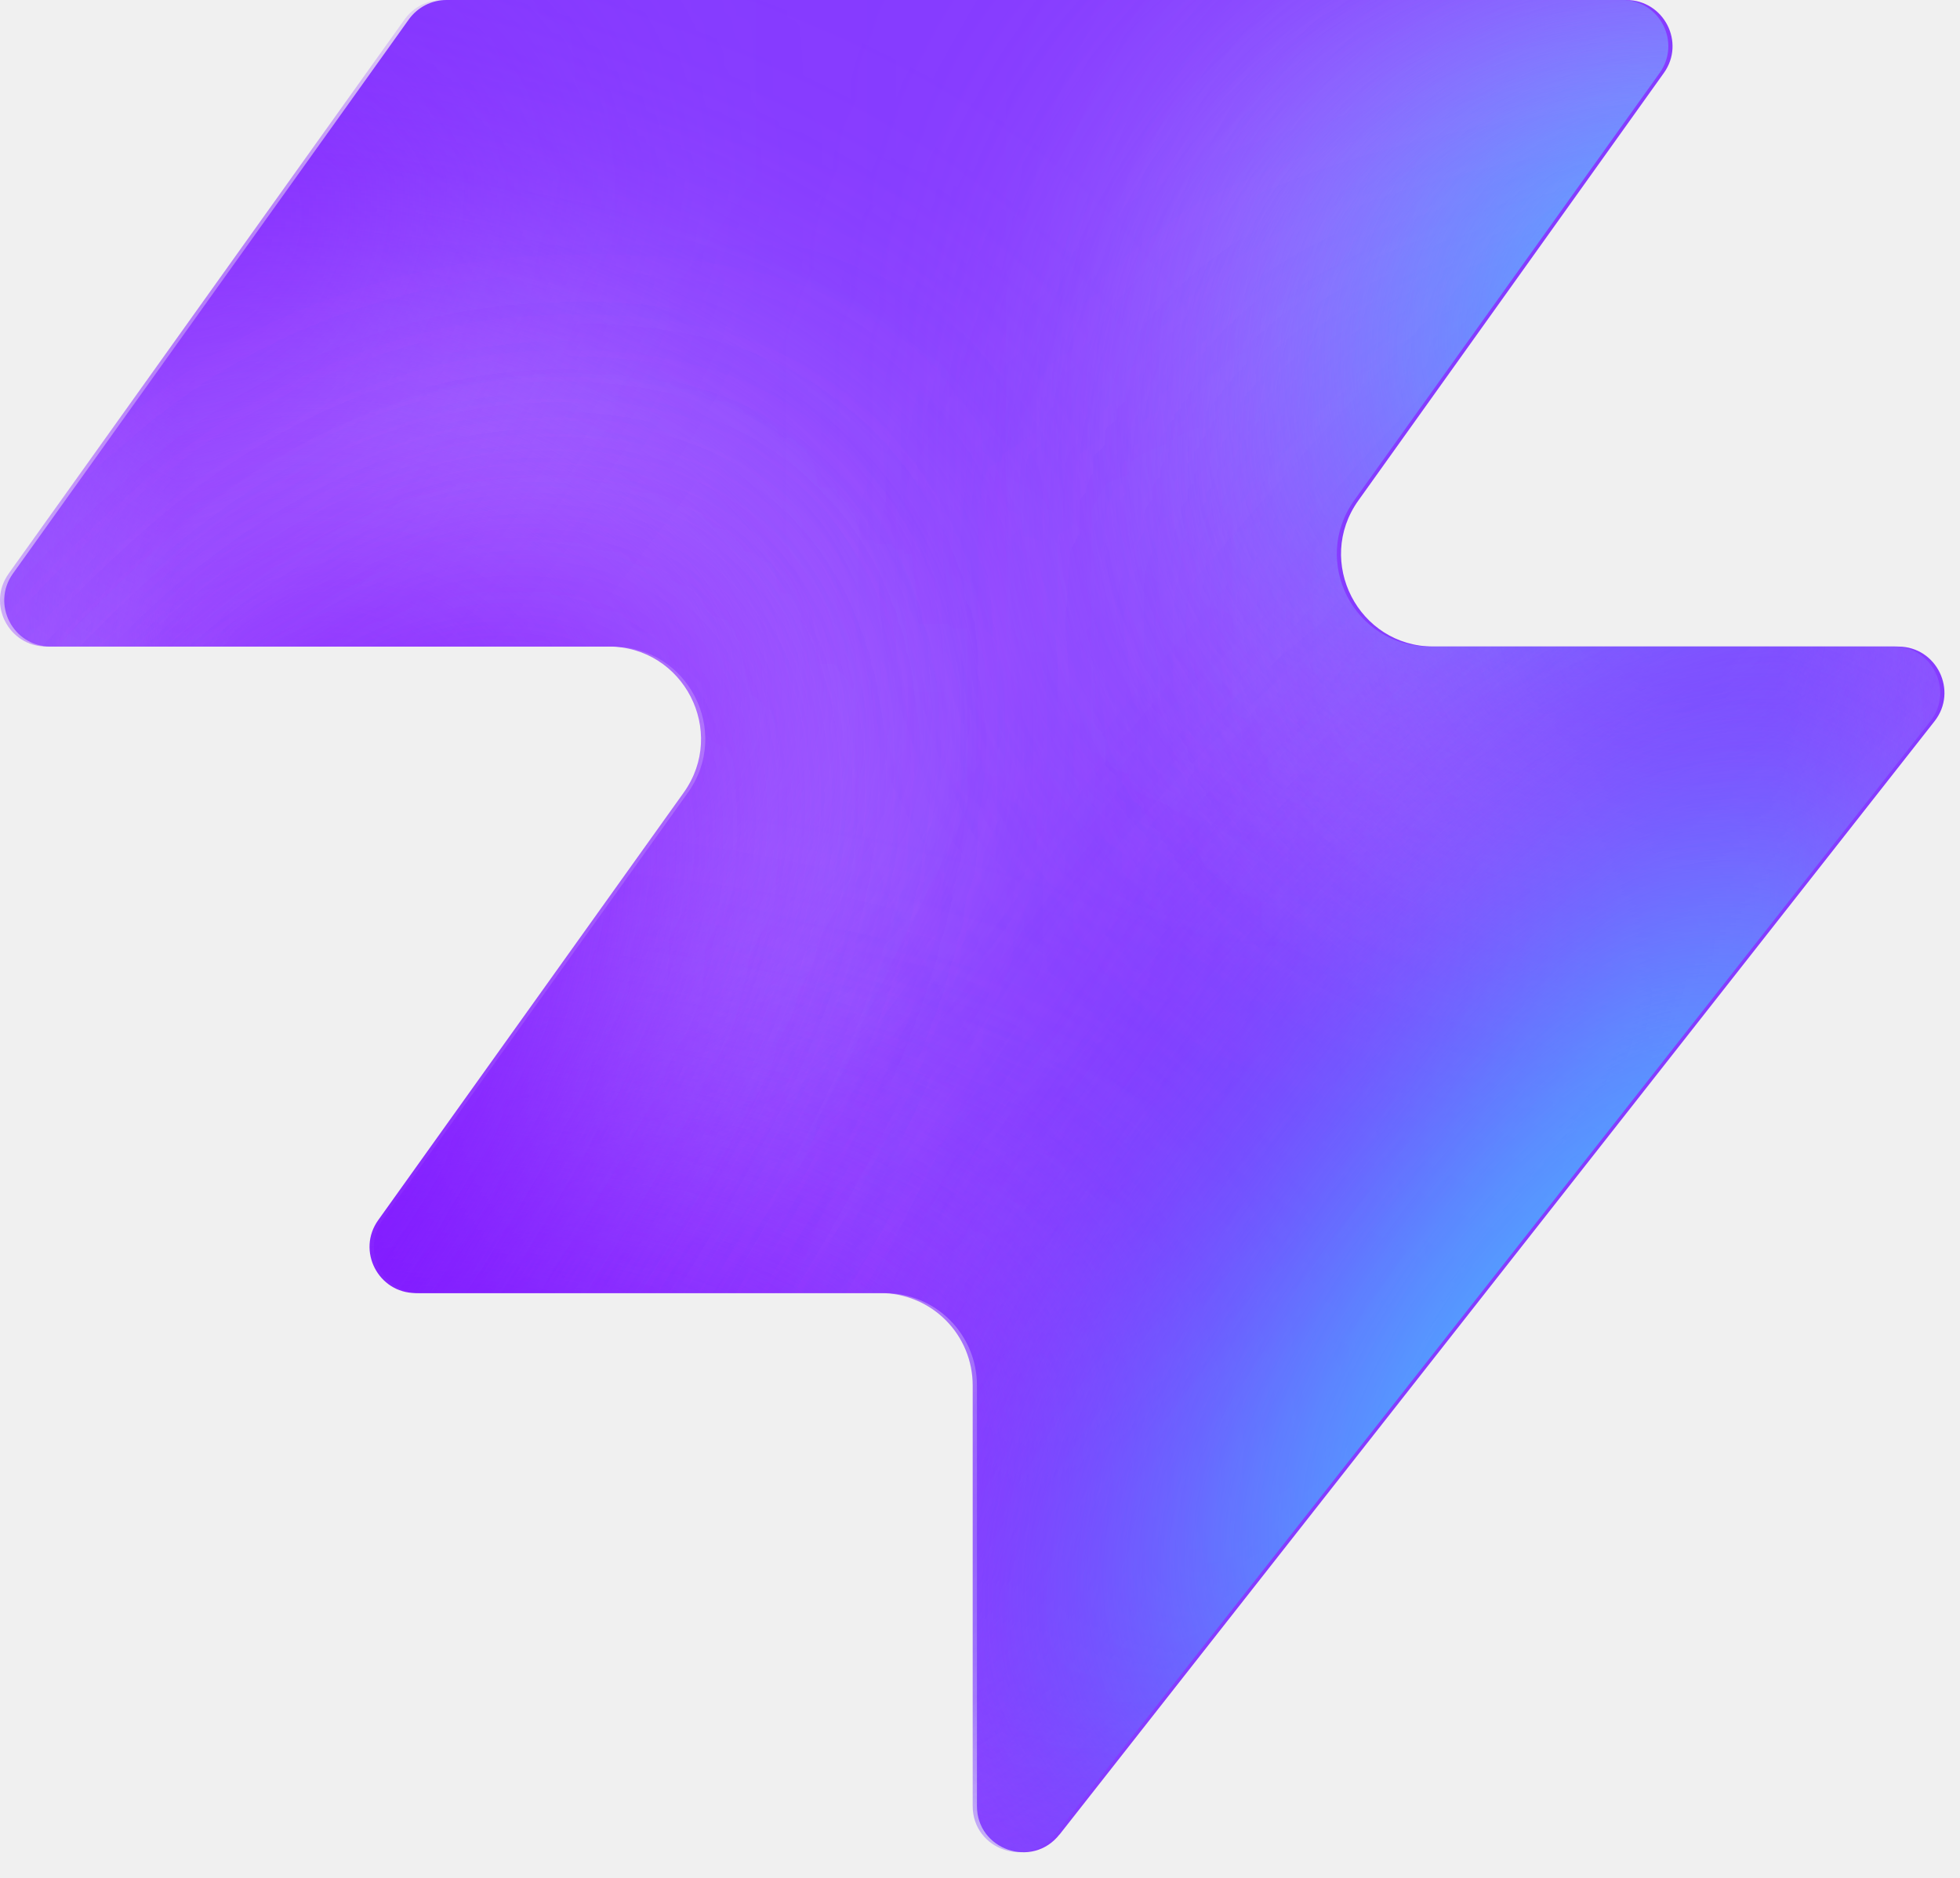
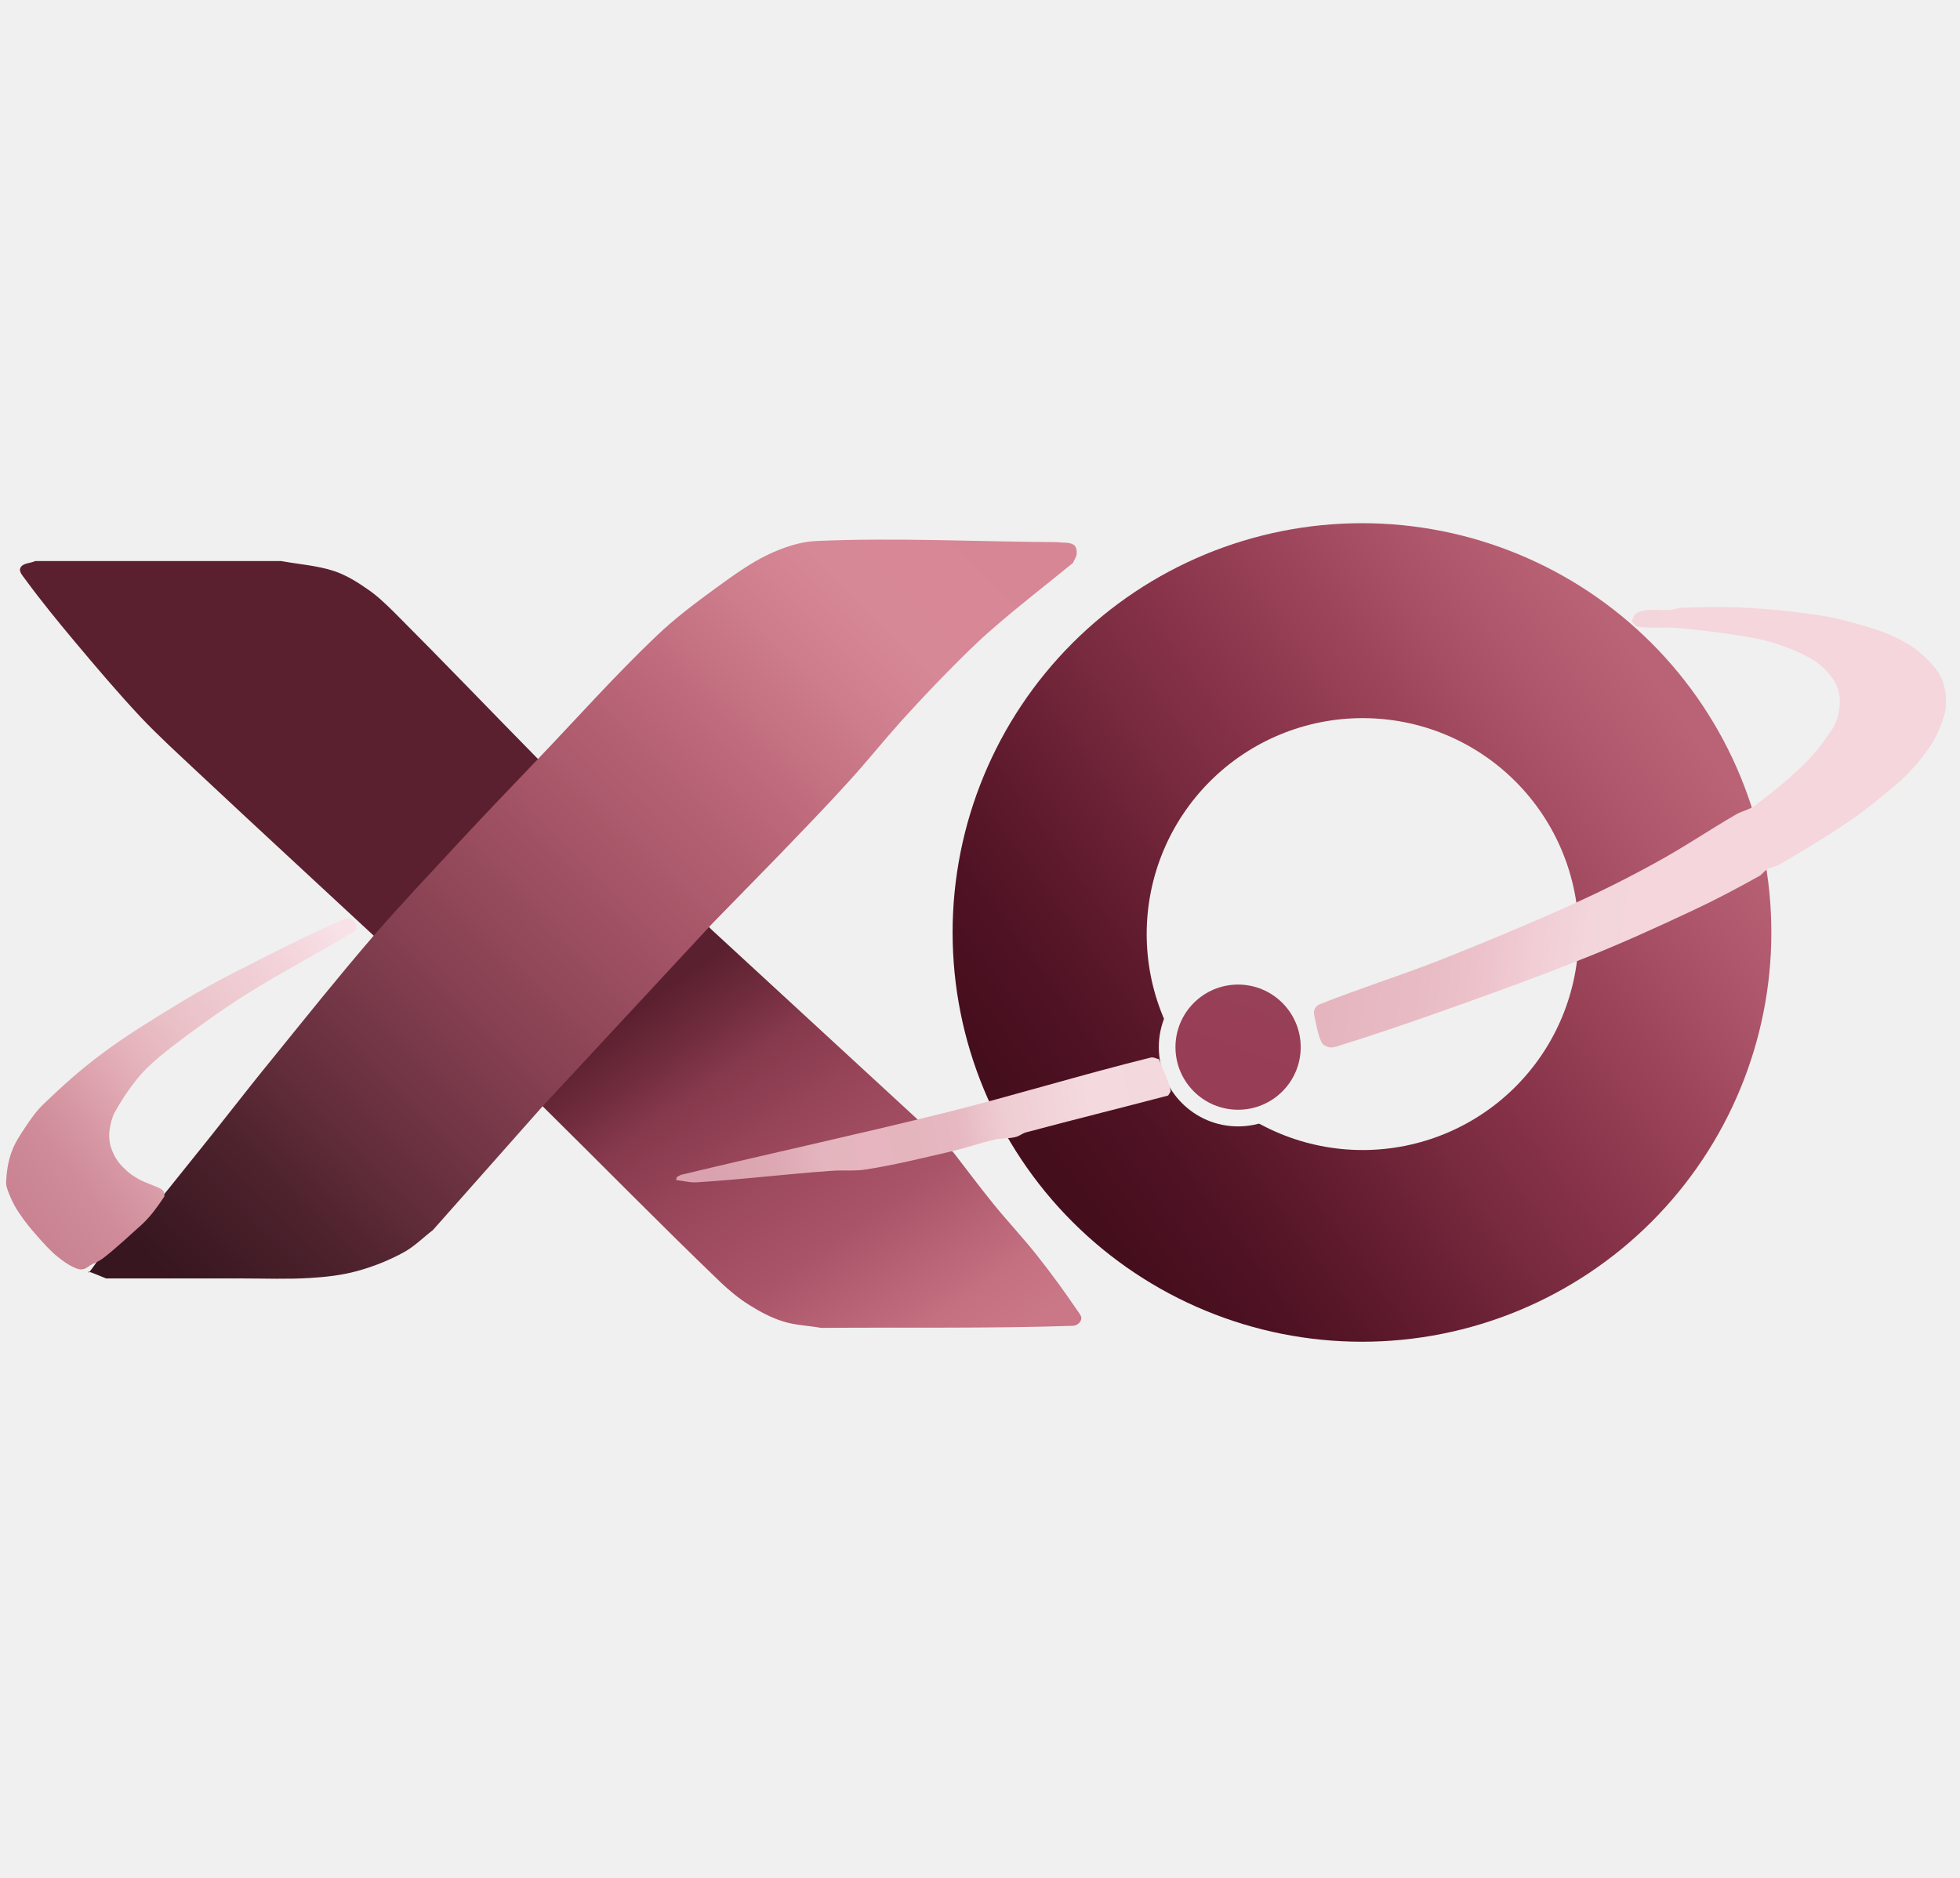
- <svg xmlns="http://www.w3.org/2000/svg" width="48" height="46" fill="none" viewBox="0 0 48 46">
-   <path fill="#863bff" d="M25.946 44.938c-.664.845-2.021.375-2.021-.698V33.937a2.26 2.26 0 0 0-2.262-2.262H10.287c-.92 0-1.456-1.04-.92-1.788l7.48-10.471c1.07-1.497 0-3.578-1.842-3.578H1.237c-.92 0-1.456-1.04-.92-1.788L10.013.474c.214-.297.556-.474.92-.474h28.894c.92 0 1.456 1.04.92 1.788l-7.48 10.471c-1.07 1.498 0 3.579 1.842 3.579h11.377c.943 0 1.473 1.088.89 1.83L25.947 44.94z" style="fill:#863bff;fill:color(display-p3 .525 .23 1);fill-opacity:1" />
-   <mask id="a" width="48" height="46" x="0" y="0" maskUnits="userSpaceOnUse" style="mask-type:alpha">
-     <path fill="#000" d="M25.842 44.938c-.664.844-2.021.375-2.021-.698V33.937a2.26 2.26 0 0 0-2.262-2.262H10.183c-.92 0-1.456-1.04-.92-1.788l7.48-10.471c1.07-1.498 0-3.579-1.842-3.579H1.133c-.92 0-1.456-1.04-.92-1.787L9.91.473c.214-.297.556-.474.92-.474h28.894c.92 0 1.456 1.04.92 1.788l-7.48 10.471c-1.07 1.498 0 3.578 1.842 3.578h11.377c.943 0 1.473 1.088.89 1.832L25.843 44.94z" style="fill:#000;fill-opacity:1" />
+ <svg xmlns="http://www.w3.org/2000/svg" width="48" height="46" viewBox="0 0 48 46" fill="none">
+   <path d="M0.863 13.744H6.888C7.318 13.823 7.759 13.851 8.178 13.987C8.467 14.084 8.738 14.248 8.987 14.423C9.225 14.581 9.434 14.785 9.638 14.983C10.837 16.183 12.008 17.405 13.197 18.615L17.44 22.785L23.352 28.233C23.68 28.658 23.997 29.082 24.331 29.495C24.676 29.919 25.055 30.321 25.395 30.751C25.745 31.192 26.079 31.651 26.396 32.12C26.441 32.182 26.503 32.256 26.475 32.33C26.453 32.409 26.356 32.477 26.271 32.477C24.218 32.545 22.164 32.511 20.11 32.528C19.799 32.471 19.477 32.465 19.177 32.369C18.888 32.279 18.611 32.132 18.351 31.968C18.096 31.809 17.858 31.611 17.638 31.402C16.161 29.982 14.724 28.516 13.264 27.074L9.208 22.972C7.748 21.614 6.277 20.262 4.823 18.898C4.354 18.457 3.873 18.021 3.431 17.552C2.871 16.952 2.339 16.324 1.813 15.696C1.406 15.209 1.004 14.717 0.631 14.208C0.569 14.117 0.45 14.004 0.501 13.908C0.557 13.789 0.744 13.801 0.863 13.744Z" fill="url(#paint0_linear_6_1517)" />
+   <path d="M19.992 13.252C21.96 13.167 23.935 13.269 25.904 13.28C26.034 13.303 26.181 13.274 26.289 13.342C26.357 13.382 26.374 13.484 26.368 13.557C26.368 13.642 26.306 13.71 26.277 13.789C25.621 14.327 24.948 14.842 24.308 15.402C23.913 15.741 23.545 16.115 23.177 16.488C22.787 16.884 22.407 17.291 22.034 17.704C21.604 18.185 21.208 18.683 20.772 19.158C20.218 19.769 19.646 20.358 19.075 20.952C18.532 21.512 17.983 22.067 17.44 22.627L13.265 27.125L10.6 30.134C10.362 30.315 10.147 30.536 9.887 30.677C9.525 30.875 9.14 31.028 8.744 31.136C8.371 31.238 7.975 31.283 7.59 31.305C7.047 31.339 6.504 31.317 5.966 31.317H2.6C2.458 31.26 2.317 31.198 2.17 31.147C2.159 31.147 2.17 31.181 2.176 31.175C2.345 30.966 2.481 30.723 2.673 30.53C2.928 30.276 3.256 30.1 3.505 29.84C3.935 29.387 4.308 28.89 4.699 28.409C5.366 27.588 6.006 26.745 6.673 25.931C7.494 24.918 8.303 23.905 9.151 22.921C9.825 22.146 10.532 21.399 11.233 20.641C11.873 19.951 12.524 19.272 13.174 18.593C14.13 17.591 15.053 16.556 16.054 15.6C16.518 15.153 17.033 14.768 17.553 14.389C17.96 14.095 18.368 13.795 18.82 13.58C19.188 13.41 19.584 13.269 19.992 13.252Z" fill="url(#paint1_linear_6_1517)" />
+   <mask id="mask0_6_1517" style="mask-type:luminance" maskUnits="userSpaceOnUse" x="15" y="10" width="41" height="27">
+     <path d="M55.584 10.757H15.98V36.216H55.584V10.757Z" fill="white" />
+     <path d="M30.32 27.592C31.391 27.592 32.26 26.723 32.26 25.651C32.26 24.579 31.391 23.711 30.32 23.711C29.248 23.711 28.379 24.579 28.379 25.651C28.379 26.723 29.248 27.592 30.32 27.592Z" fill="black" />
  </mask>
-   <g mask="url(#a)">
-     <g filter="url(#b)">
-       <ellipse cx="5.508" cy="14.704" fill="#ede6ff" rx="5.508" ry="14.704" style="fill:#ede6ff;fill:color(display-p3 .927 .903 1);fill-opacity:1" transform="matrix(.00324 1 1 -.00324 -4.47 31.516)" />
-     </g>
-     <g filter="url(#c)">
-       <ellipse cx="10.399" cy="29.851" fill="#ede6ff" rx="10.399" ry="29.851" style="fill:#ede6ff;fill:color(display-p3 .927 .903 1);fill-opacity:1" transform="matrix(.00324 1 1 -.00324 -39.328 7.883)" />
-     </g>
-     <g filter="url(#d)">
-       <ellipse cx="5.508" cy="30.487" fill="#7e14ff" rx="5.508" ry="30.487" style="fill:#7e14ff;fill:color(display-p3 .492 .077 1);fill-opacity:1" transform="rotate(89.814 -25.913 -14.639)scale(1 -1)" />
-     </g>
-     <g filter="url(#e)">
-       <ellipse cx="5.508" cy="30.599" fill="#7e14ff" rx="5.508" ry="30.599" style="fill:#7e14ff;fill:color(display-p3 .492 .077 1);fill-opacity:1" transform="rotate(89.814 -32.644 -3.334)scale(1 -1)" />
-     </g>
-     <g filter="url(#f)">
-       <ellipse cx="5.508" cy="30.599" fill="#7e14ff" rx="5.508" ry="30.599" style="fill:#7e14ff;fill:color(display-p3 .492 .077 1);fill-opacity:1" transform="matrix(.00324 1 1 -.00324 -34.34 30.47)" />
-     </g>
-     <g filter="url(#g)">
-       <ellipse cx="14.072" cy="22.078" fill="#ede6ff" rx="14.072" ry="22.078" style="fill:#ede6ff;fill:color(display-p3 .927 .903 1);fill-opacity:1" transform="rotate(93.35 24.506 48.493)scale(-1 1)" />
-     </g>
-     <g filter="url(#h)">
-       <ellipse cx="3.47" cy="21.501" fill="#7e14ff" rx="3.47" ry="21.501" style="fill:#7e14ff;fill:color(display-p3 .492 .077 1);fill-opacity:1" transform="rotate(89.009 28.708 47.59)scale(-1 1)" />
-     </g>
-     <g filter="url(#i)">
-       <ellipse cx="3.47" cy="21.501" fill="#7e14ff" rx="3.47" ry="21.501" style="fill:#7e14ff;fill:color(display-p3 .492 .077 1);fill-opacity:1" transform="rotate(89.009 28.708 47.59)scale(-1 1)" />
-     </g>
-     <g filter="url(#j)">
-       <ellipse cx=".387" cy="8.972" fill="#7e14ff" rx="4.407" ry="29.108" style="fill:#7e14ff;fill:color(display-p3 .492 .077 1);fill-opacity:1" transform="rotate(39.51 .387 8.972)" />
-     </g>
-     <g filter="url(#k)">
-       <ellipse cx="47.523" cy="-6.092" fill="#7e14ff" rx="4.407" ry="29.108" style="fill:#7e14ff;fill:color(display-p3 .492 .077 1);fill-opacity:1" transform="rotate(37.892 47.523 -6.092)" />
-     </g>
-     <g filter="url(#l)">
-       <ellipse cx="41.412" cy="6.333" fill="#47bfff" rx="5.971" ry="9.665" style="fill:#47bfff;fill:color(display-p3 .28 .748 1);fill-opacity:1" transform="rotate(37.892 41.412 6.333)" />
-     </g>
-     <g filter="url(#m)">
-       <ellipse cx="-1.879" cy="38.332" fill="#7e14ff" rx="4.407" ry="29.108" style="fill:#7e14ff;fill:color(display-p3 .492 .077 1);fill-opacity:1" transform="rotate(37.892 -1.88 38.332)" />
-     </g>
-     <g filter="url(#n)">
-       <ellipse cx="-1.879" cy="38.332" fill="#7e14ff" rx="4.407" ry="29.108" style="fill:#7e14ff;fill:color(display-p3 .492 .077 1);fill-opacity:1" transform="rotate(37.892 -1.88 38.332)" />
-     </g>
-     <g filter="url(#o)">
-       <ellipse cx="35.651" cy="29.907" fill="#7e14ff" rx="4.407" ry="29.108" style="fill:#7e14ff;fill:color(display-p3 .492 .077 1);fill-opacity:1" transform="rotate(37.892 35.651 29.907)" />
-     </g>
-     <g filter="url(#p)">
-       <ellipse cx="38.418" cy="32.4" fill="#47bfff" rx="5.971" ry="15.297" style="fill:#47bfff;fill:color(display-p3 .28 .748 1);fill-opacity:1" transform="rotate(37.892 38.418 32.4)" />
-     </g>
+   <g mask="url(#mask0_6_1517)">
+     <path d="M23.329 22.842C23.329 20.183 24.385 17.633 26.265 15.752C28.146 13.872 30.696 12.816 33.355 12.816C36.014 12.816 38.563 13.872 40.444 15.752C42.324 17.633 43.38 20.183 43.38 22.842C43.38 25.5 42.324 28.05 40.444 29.931C38.563 31.811 36.014 32.867 33.355 32.867C30.696 32.867 28.146 31.811 26.265 29.931C24.385 28.05 23.329 25.5 23.329 22.842ZM28.082 22.881C28.082 21.478 28.639 20.133 29.631 19.141C30.623 18.148 31.969 17.591 33.371 17.591C34.775 17.591 36.12 18.148 37.112 19.141C38.104 20.133 38.661 21.478 38.661 22.881C38.661 24.284 38.104 25.63 37.112 26.622C36.12 27.614 34.775 28.171 33.371 28.171C31.969 28.171 30.623 27.614 29.631 26.622C28.639 25.63 28.082 24.284 28.082 22.881Z" fill-rule="evenodd" clip-rule="evenodd" fill="url(#paint2_linear_6_1517)" />
  </g>
+   <path d="M47.448 16.443C47.335 16.279 47.188 16.137 47.041 16.007C46.939 15.911 46.82 15.832 46.701 15.764C46.554 15.679 46.407 15.6 46.249 15.537C46.034 15.447 45.807 15.373 45.581 15.311C45.27 15.221 44.959 15.136 44.636 15.085C44.014 14.989 43.386 14.921 42.752 14.887C42.232 14.859 41.706 14.87 41.185 14.887C41.083 14.893 40.987 14.938 40.885 14.943C40.704 14.955 40.518 14.927 40.337 14.943C40.24 14.955 40.144 14.972 40.071 15.028C40.008 15.068 39.991 15.153 39.958 15.215C40.008 15.26 40.042 15.345 40.11 15.351C40.444 15.402 40.783 15.351 41.112 15.385C41.632 15.43 42.147 15.498 42.656 15.577C42.916 15.622 43.182 15.668 43.431 15.747C43.731 15.843 44.025 15.95 44.297 16.103C44.484 16.205 44.653 16.341 44.789 16.499C44.902 16.629 44.993 16.788 45.032 16.952C45.072 17.11 45.061 17.286 45.032 17.444C45.004 17.597 44.948 17.744 44.863 17.874C44.67 18.163 44.461 18.446 44.212 18.689C43.827 19.074 43.403 19.413 42.967 19.741C42.832 19.837 42.662 19.866 42.515 19.951C41.858 20.33 41.23 20.76 40.563 21.122C39.89 21.495 39.199 21.84 38.498 22.157C37.434 22.638 36.359 23.085 35.273 23.515C34.294 23.9 33.281 24.216 32.303 24.607C32.252 24.624 32.212 24.68 32.189 24.731C32.172 24.782 32.178 24.839 32.189 24.89C32.235 25.099 32.269 25.325 32.359 25.523C32.387 25.586 32.461 25.631 32.529 25.648C32.591 25.671 32.665 25.654 32.727 25.637C33.525 25.388 34.317 25.122 35.103 24.844C36.32 24.414 37.536 23.979 38.735 23.498C39.652 23.136 40.551 22.728 41.44 22.31C42 22.049 42.543 21.761 43.081 21.461C43.154 21.422 43.205 21.337 43.279 21.291C43.369 21.241 43.482 21.235 43.578 21.178C44.139 20.85 44.704 20.511 45.242 20.148C45.581 19.922 45.892 19.668 46.204 19.413C46.396 19.255 46.588 19.096 46.758 18.915C46.945 18.717 47.114 18.508 47.267 18.282C47.363 18.14 47.443 17.987 47.505 17.829C47.573 17.671 47.629 17.506 47.652 17.331C47.669 17.167 47.658 17.003 47.618 16.839C47.59 16.697 47.533 16.561 47.448 16.443Z" fill="url(#paint3_linear_6_1517)" />
+   <path d="M8.636 22.536C8.579 22.502 8.495 22.48 8.427 22.513C7.555 22.892 6.712 23.323 5.864 23.758C5.349 24.018 4.834 24.301 4.336 24.607C3.714 24.986 3.086 25.371 2.503 25.806C1.999 26.18 1.536 26.593 1.089 27.023C0.913 27.187 0.766 27.39 0.636 27.588C0.5 27.792 0.359 27.996 0.28 28.228C0.195 28.46 0.161 28.714 0.149 28.963C0.149 29.082 0.206 29.201 0.251 29.314C0.308 29.45 0.381 29.586 0.466 29.71C0.602 29.914 0.755 30.106 0.919 30.287C1.072 30.462 1.23 30.638 1.411 30.785C1.558 30.904 1.717 31.017 1.892 31.079C1.966 31.108 2.056 31.096 2.118 31.057C2.333 30.904 2.367 30.949 2.571 30.785C2.82 30.593 3.244 30.202 3.476 29.993C3.685 29.801 3.855 29.563 4.014 29.325C4.042 29.291 4.014 29.235 4.014 29.189C3.985 29.161 3.963 29.133 3.929 29.116C3.759 29.031 3.572 28.98 3.408 28.89C3.284 28.822 3.165 28.743 3.069 28.646C2.973 28.561 2.888 28.46 2.826 28.352C2.769 28.25 2.724 28.143 2.695 28.024C2.673 27.911 2.667 27.792 2.684 27.673C2.707 27.526 2.741 27.379 2.809 27.249C2.961 26.972 3.137 26.706 3.335 26.457C3.499 26.247 3.697 26.061 3.9 25.891C4.336 25.529 4.794 25.201 5.258 24.873C5.626 24.612 6.005 24.369 6.39 24.137C7.148 23.679 7.929 23.272 8.681 22.808C8.715 22.785 8.721 22.734 8.738 22.695C8.704 22.644 8.693 22.57 8.636 22.536Z" fill="url(#paint4_linear_6_1517)" />
+   <path d="M28.665 26.7C28.603 26.44 28.478 26.197 28.382 25.948C28.314 25.931 28.241 25.885 28.173 25.908C26.498 26.321 24.852 26.83 23.177 27.249C21.021 27.786 18.849 28.256 16.688 28.776C16.648 28.788 16.614 28.816 16.575 28.833L16.558 28.907C16.722 28.924 16.88 28.969 17.044 28.963C18.153 28.895 19.256 28.759 20.365 28.68C20.648 28.658 20.937 28.692 21.214 28.646C21.904 28.539 22.583 28.369 23.268 28.211C23.641 28.126 24.003 27.996 24.382 27.911C24.541 27.877 24.705 27.894 24.863 27.854C24.954 27.837 25.027 27.77 25.118 27.741C26.278 27.43 27.449 27.141 28.608 26.836C28.631 26.791 28.682 26.745 28.665 26.7Z" fill="url(#paint5_linear_6_1517)" />
+   <path d="M30.32 27.184C31.167 27.184 31.854 26.498 31.854 25.651C31.854 24.804 31.167 24.118 30.32 24.118C29.474 24.118 28.787 24.804 28.787 25.651C28.787 26.498 29.474 27.184 30.32 27.184Z" fill="url(#paint6_linear_6_1517)" />
  <defs>
-     <filter id="b" width="60.045" height="41.654" x="-19.77" y="16.149" color-interpolation-filters="sRGB" filterUnits="userSpaceOnUse">
-       <feFlood flood-opacity="0" result="BackgroundImageFix" />
-       <feBlend in="SourceGraphic" in2="BackgroundImageFix" result="shape" />
-       <feGaussianBlur result="effect1_foregroundBlur_2002_17158" stdDeviation="7.659" />
-     </filter>
-     <filter id="c" width="90.34" height="51.437" x="-54.613" y="-7.533" color-interpolation-filters="sRGB" filterUnits="userSpaceOnUse">
-       <feFlood flood-opacity="0" result="BackgroundImageFix" />
-       <feBlend in="SourceGraphic" in2="BackgroundImageFix" result="shape" />
-       <feGaussianBlur result="effect1_foregroundBlur_2002_17158" stdDeviation="7.659" />
-     </filter>
-     <filter id="d" width="79.355" height="29.4" x="-49.64" y="2.03" color-interpolation-filters="sRGB" filterUnits="userSpaceOnUse">
-       <feFlood flood-opacity="0" result="BackgroundImageFix" />
-       <feBlend in="SourceGraphic" in2="BackgroundImageFix" result="shape" />
-       <feGaussianBlur result="effect1_foregroundBlur_2002_17158" stdDeviation="4.596" />
-     </filter>
-     <filter id="e" width="79.579" height="29.4" x="-45.045" y="20.029" color-interpolation-filters="sRGB" filterUnits="userSpaceOnUse">
-       <feFlood flood-opacity="0" result="BackgroundImageFix" />
-       <feBlend in="SourceGraphic" in2="BackgroundImageFix" result="shape" />
-       <feGaussianBlur result="effect1_foregroundBlur_2002_17158" stdDeviation="4.596" />
-     </filter>
-     <filter id="f" width="79.579" height="29.4" x="-43.513" y="21.178" color-interpolation-filters="sRGB" filterUnits="userSpaceOnUse">
-       <feFlood flood-opacity="0" result="BackgroundImageFix" />
-       <feBlend in="SourceGraphic" in2="BackgroundImageFix" result="shape" />
-       <feGaussianBlur result="effect1_foregroundBlur_2002_17158" stdDeviation="4.596" />
-     </filter>
-     <filter id="g" width="74.749" height="58.852" x="15.756" y="-17.901" color-interpolation-filters="sRGB" filterUnits="userSpaceOnUse">
-       <feFlood flood-opacity="0" result="BackgroundImageFix" />
-       <feBlend in="SourceGraphic" in2="BackgroundImageFix" result="shape" />
-       <feGaussianBlur result="effect1_foregroundBlur_2002_17158" stdDeviation="7.659" />
-     </filter>
-     <filter id="h" width="61.377" height="25.362" x="23.548" y="2.284" color-interpolation-filters="sRGB" filterUnits="userSpaceOnUse">
-       <feFlood flood-opacity="0" result="BackgroundImageFix" />
-       <feBlend in="SourceGraphic" in2="BackgroundImageFix" result="shape" />
-       <feGaussianBlur result="effect1_foregroundBlur_2002_17158" stdDeviation="4.596" />
-     </filter>
-     <filter id="i" width="61.377" height="25.362" x="23.548" y="2.284" color-interpolation-filters="sRGB" filterUnits="userSpaceOnUse">
-       <feFlood flood-opacity="0" result="BackgroundImageFix" />
-       <feBlend in="SourceGraphic" in2="BackgroundImageFix" result="shape" />
-       <feGaussianBlur result="effect1_foregroundBlur_2002_17158" stdDeviation="4.596" />
-     </filter>
-     <filter id="j" width="56.045" height="63.649" x="-27.636" y="-22.853" color-interpolation-filters="sRGB" filterUnits="userSpaceOnUse">
-       <feFlood flood-opacity="0" result="BackgroundImageFix" />
-       <feBlend in="SourceGraphic" in2="BackgroundImageFix" result="shape" />
-       <feGaussianBlur result="effect1_foregroundBlur_2002_17158" stdDeviation="4.596" />
-     </filter>
-     <filter id="k" width="54.814" height="64.646" x="20.116" y="-38.415" color-interpolation-filters="sRGB" filterUnits="userSpaceOnUse">
-       <feFlood flood-opacity="0" result="BackgroundImageFix" />
-       <feBlend in="SourceGraphic" in2="BackgroundImageFix" result="shape" />
-       <feGaussianBlur result="effect1_foregroundBlur_2002_17158" stdDeviation="4.596" />
-     </filter>
-     <filter id="l" width="33.541" height="35.313" x="24.641" y="-11.323" color-interpolation-filters="sRGB" filterUnits="userSpaceOnUse">
-       <feFlood flood-opacity="0" result="BackgroundImageFix" />
-       <feBlend in="SourceGraphic" in2="BackgroundImageFix" result="shape" />
-       <feGaussianBlur result="effect1_foregroundBlur_2002_17158" stdDeviation="4.596" />
-     </filter>
-     <filter id="m" width="54.814" height="64.646" x="-29.286" y="6.009" color-interpolation-filters="sRGB" filterUnits="userSpaceOnUse">
-       <feFlood flood-opacity="0" result="BackgroundImageFix" />
-       <feBlend in="SourceGraphic" in2="BackgroundImageFix" result="shape" />
-       <feGaussianBlur result="effect1_foregroundBlur_2002_17158" stdDeviation="4.596" />
-     </filter>
-     <filter id="n" width="54.814" height="64.646" x="-29.286" y="6.009" color-interpolation-filters="sRGB" filterUnits="userSpaceOnUse">
-       <feFlood flood-opacity="0" result="BackgroundImageFix" />
-       <feBlend in="SourceGraphic" in2="BackgroundImageFix" result="shape" />
-       <feGaussianBlur result="effect1_foregroundBlur_2002_17158" stdDeviation="4.596" />
-     </filter>
-     <filter id="o" width="54.814" height="64.646" x="8.244" y="-2.416" color-interpolation-filters="sRGB" filterUnits="userSpaceOnUse">
-       <feFlood flood-opacity="0" result="BackgroundImageFix" />
-       <feBlend in="SourceGraphic" in2="BackgroundImageFix" result="shape" />
-       <feGaussianBlur result="effect1_foregroundBlur_2002_17158" stdDeviation="4.596" />
-     </filter>
-     <filter id="p" width="39.409" height="43.623" x="18.713" y="10.588" color-interpolation-filters="sRGB" filterUnits="userSpaceOnUse">
-       <feFlood flood-opacity="0" result="BackgroundImageFix" />
-       <feBlend in="SourceGraphic" in2="BackgroundImageFix" result="shape" />
-       <feGaussianBlur result="effect1_foregroundBlur_2002_17158" stdDeviation="4.596" />
-     </filter>
+     <linearGradient id="paint0_linear_6_1517" x1="16.257" y1="24.279" x2="23.103" y2="33.959" gradientUnits="userSpaceOnUse">
+       <stop stop-color="#5B202F" />
+       <stop offset="0.125" stop-color="#732E3F" />
+       <stop offset="0.208" stop-color="#86394C" />
+       <stop offset="0.292" stop-color="#8F3F53" />
+       <stop offset="0.375" stop-color="#984559" />
+       <stop offset="0.458" stop-color="#9E4A5F" />
+       <stop offset="0.542" stop-color="#A44F63" />
+       <stop offset="0.625" stop-color="#AA5469" />
+       <stop offset="0.708" stop-color="#B25D70" />
+       <stop offset="0.792" stop-color="#BB6679" />
+       <stop offset="0.875" stop-color="#C47081" />
+       <stop offset="1" stop-color="#CA7788" />
+     </linearGradient>
+     <linearGradient id="paint1_linear_6_1517" x1="4.433" y1="31.634" x2="23.76" y2="12.528" gradientUnits="userSpaceOnUse">
+       <stop stop-color="#37161F" />
+       <stop offset="0.125" stop-color="#4D222D" />
+       <stop offset="0.208" stop-color="#632D3B" />
+       <stop offset="0.292" stop-color="#753747" />
+       <stop offset="0.375" stop-color="#874152" />
+       <stop offset="0.458" stop-color="#964B5C" />
+       <stop offset="0.542" stop-color="#A55567" />
+       <stop offset="0.625" stop-color="#B35F72" />
+       <stop offset="0.708" stop-color="#C06C7E" />
+       <stop offset="0.792" stop-color="#CD7C8C" />
+       <stop offset="0.875" stop-color="#D78897" />
+       <stop offset="1" stop-color="#D78695" />
+     </linearGradient>
+     <linearGradient id="paint2_linear_6_1517" x1="25.649" y1="28.182" x2="40.851" y2="17.082" gradientUnits="userSpaceOnUse">
+       <stop stop-color="#450E1D" />
+       <stop offset="0.125" stop-color="#4F1224" />
+       <stop offset="0.208" stop-color="#5A182A" />
+       <stop offset="0.292" stop-color="#661E32" />
+       <stop offset="0.375" stop-color="#72263A" />
+       <stop offset="0.458" stop-color="#7D2D42" />
+       <stop offset="0.542" stop-color="#88334A" />
+       <stop offset="0.625" stop-color="#923C52" />
+       <stop offset="0.708" stop-color="#9C445A" />
+       <stop offset="0.792" stop-color="#A64E64" />
+       <stop offset="0.875" stop-color="#AF576C" />
+       <stop offset="1" stop-color="#BA6376" />
+     </linearGradient>
+     <linearGradient id="paint3_linear_6_1517" x1="33.219" y1="18.994" x2="46.967" y2="20.72" gradientUnits="userSpaceOnUse">
+       <stop stop-color="#E5B5BF" />
+       <stop offset="0.15" stop-color="#E8BBC4" />
+       <stop offset="0.25" stop-color="#ECC1CA" />
+       <stop offset="0.35" stop-color="#F1CDD4" />
+       <stop offset="0.45" stop-color="#F3D6DC" />
+       <stop offset="0.55" stop-color="#F4D6DC" />
+       <stop offset="0.65" stop-color="#F4D6DC" />
+       <stop offset="0.75" stop-color="#F4D6DC" />
+       <stop offset="0.85" stop-color="#F4D6DC" />
+       <stop offset="1" stop-color="#F4D6DC" />
+     </linearGradient>
+     <linearGradient id="paint4_linear_6_1517" x1="0.387" y1="29.354" x2="8.625" y2="23.051" gradientUnits="userSpaceOnUse">
+       <stop stop-color="#C98392" />
+       <stop offset="0.15" stop-color="#D08C9A" />
+       <stop offset="0.25" stop-color="#D799A5" />
+       <stop offset="0.35" stop-color="#E0A8B2" />
+       <stop offset="0.45" stop-color="#E6B6BF" />
+       <stop offset="0.55" stop-color="#EAC0C7" />
+       <stop offset="0.65" stop-color="#EDC7CE" />
+       <stop offset="0.75" stop-color="#F0CDD4" />
+       <stop offset="0.85" stop-color="#F3D4DA" />
+       <stop offset="1" stop-color="#F8E2E8" />
+     </linearGradient>
+     <linearGradient id="paint5_linear_6_1517" x1="17.299" y1="28.539" x2="28.467" y2="26.779" gradientUnits="userSpaceOnUse">
+       <stop stop-color="#D9A2AE" />
+       <stop offset="0.15" stop-color="#DDA8B3" />
+       <stop offset="0.25" stop-color="#E4B5BE" />
+       <stop offset="0.35" stop-color="#E6B5BF" />
+       <stop offset="0.45" stop-color="#E5B5BE" />
+       <stop offset="0.55" stop-color="#E7B8C2" />
+       <stop offset="0.65" stop-color="#EECCD2" />
+       <stop offset="0.75" stop-color="#F1D3D8" />
+       <stop offset="0.85" stop-color="#F4DADF" />
+       <stop offset="1" stop-color="#F3D8DD" />
+     </linearGradient>
+     <linearGradient id="paint6_linear_6_1517" x1="29.915" y1="26.808" x2="30.73" y2="24.499" gradientUnits="userSpaceOnUse">
+       <stop stop-color="#983D56" />
+       <stop offset="0.375" stop-color="#973D56" />
+       <stop offset="0.625" stop-color="#983E57" />
+       <stop offset="1" stop-color="#984058" />
+     </linearGradient>
  </defs>
</svg>
